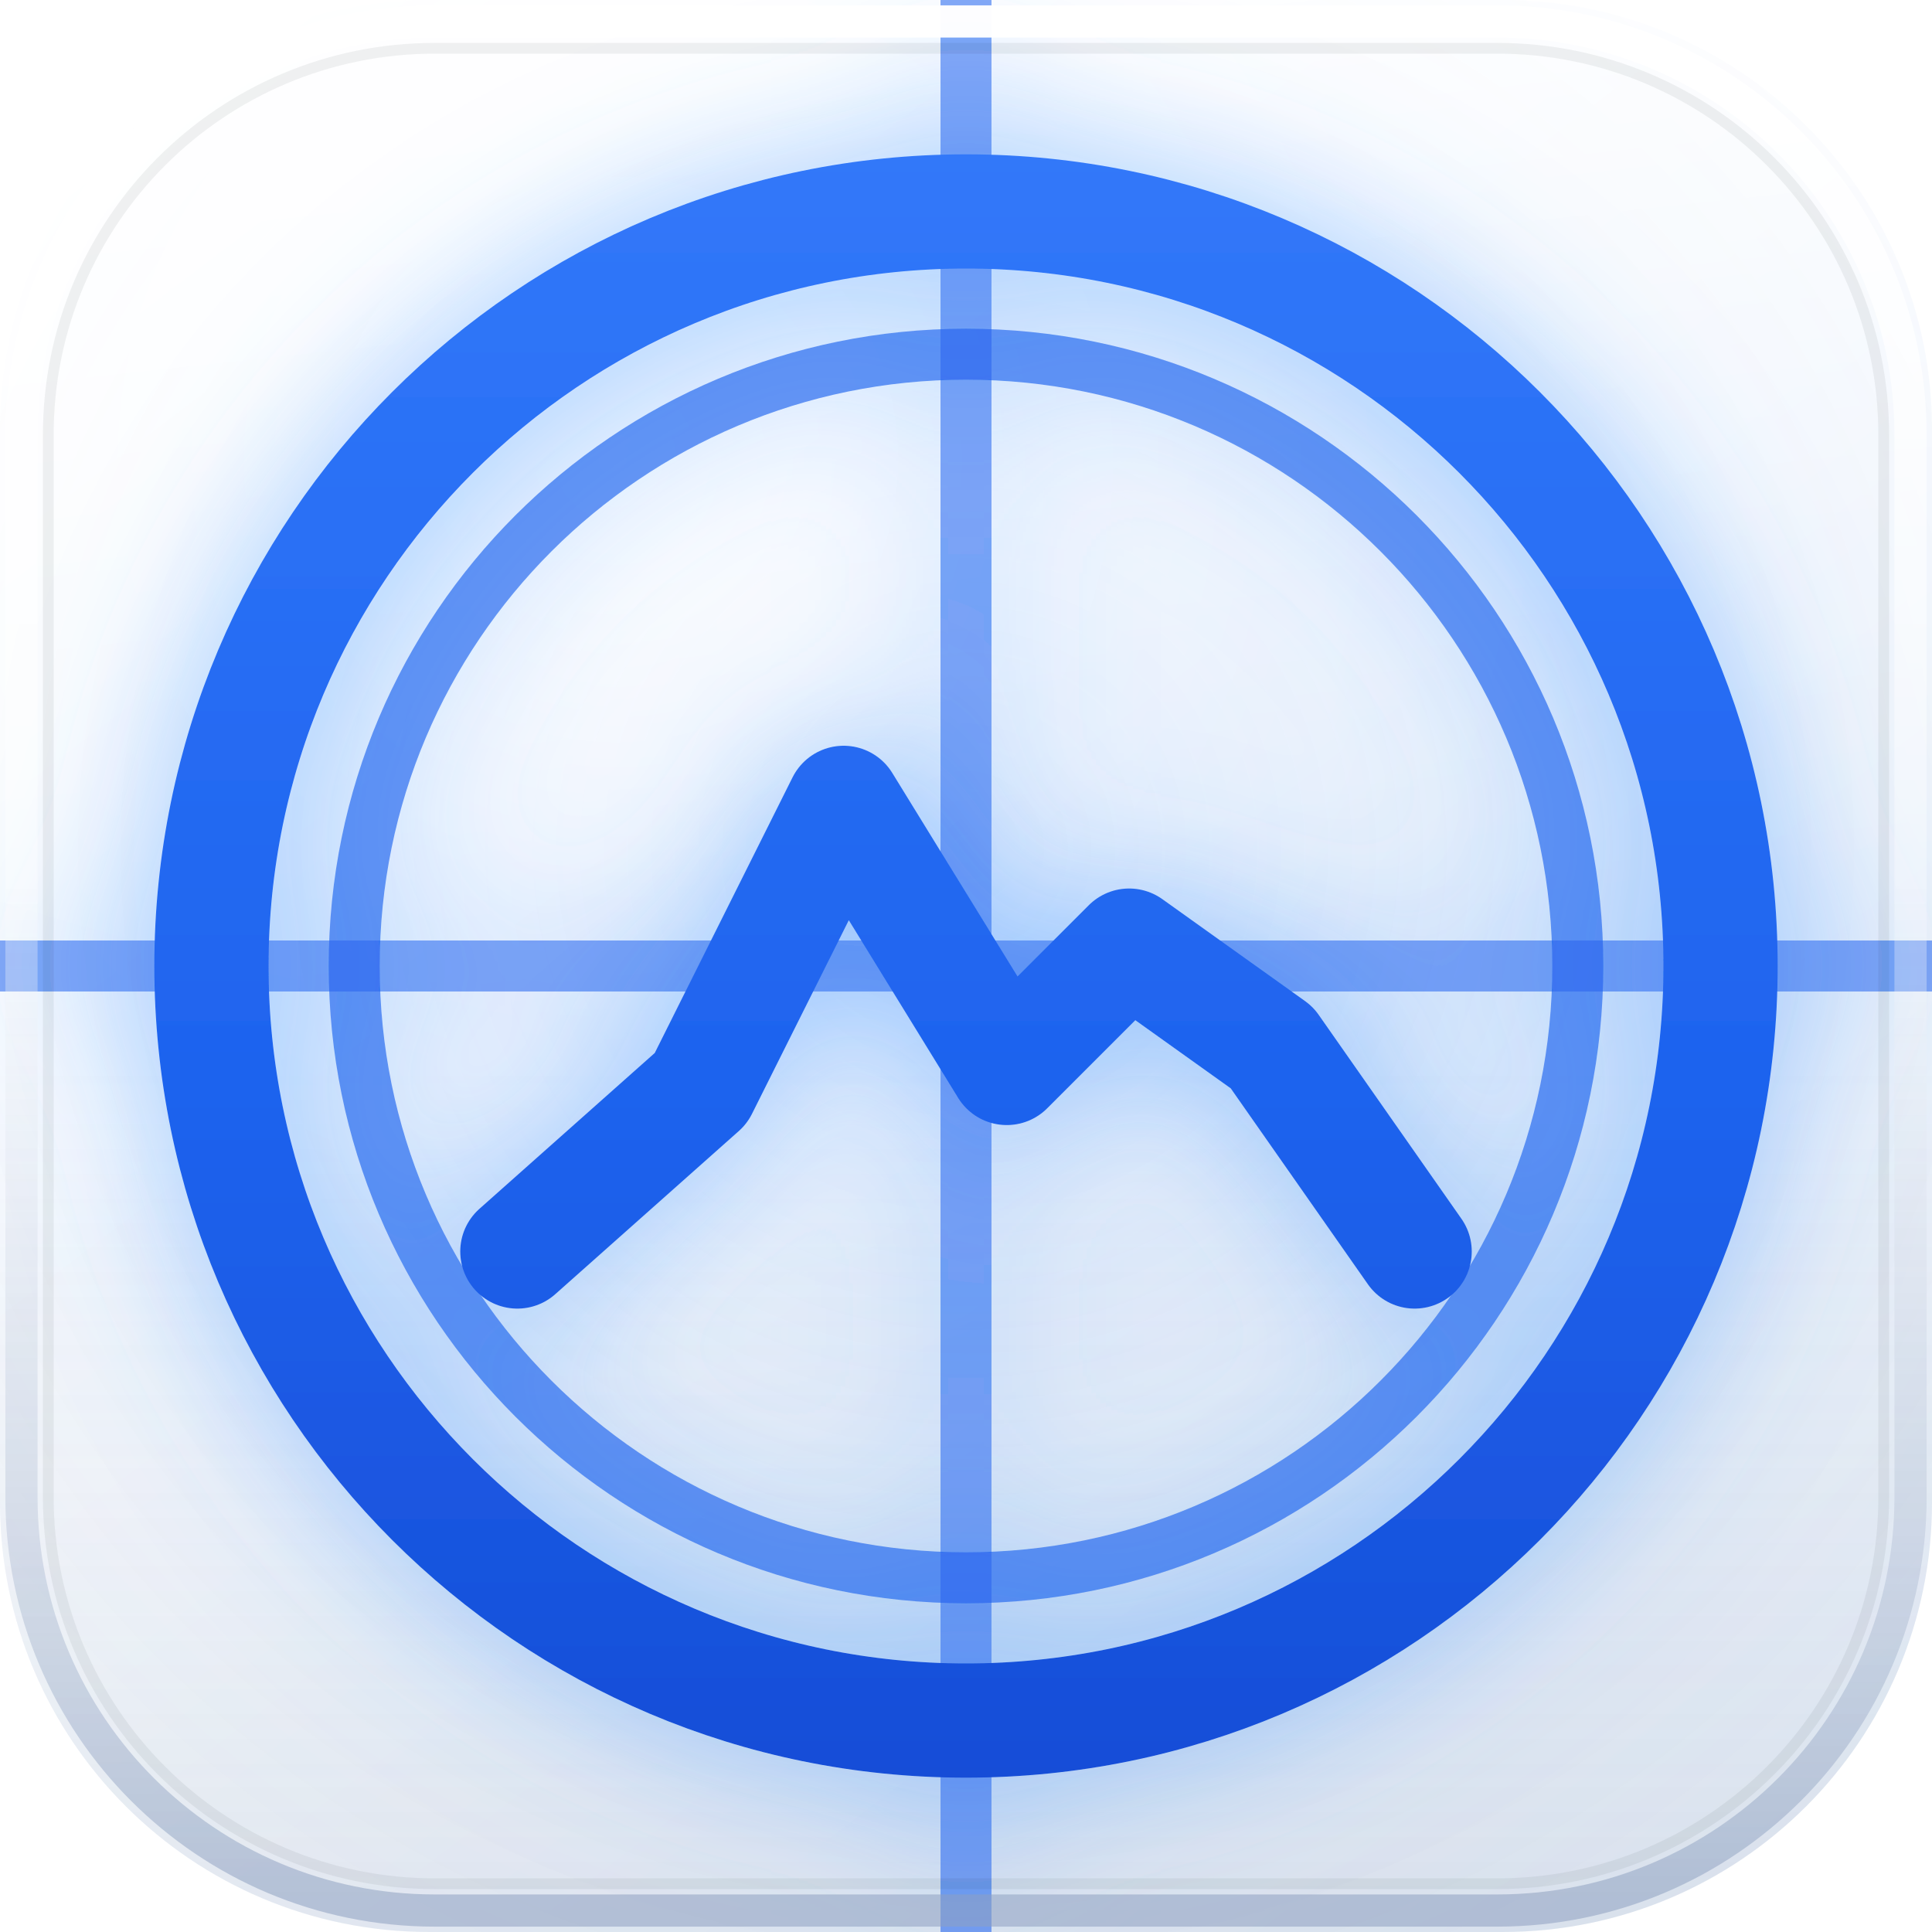
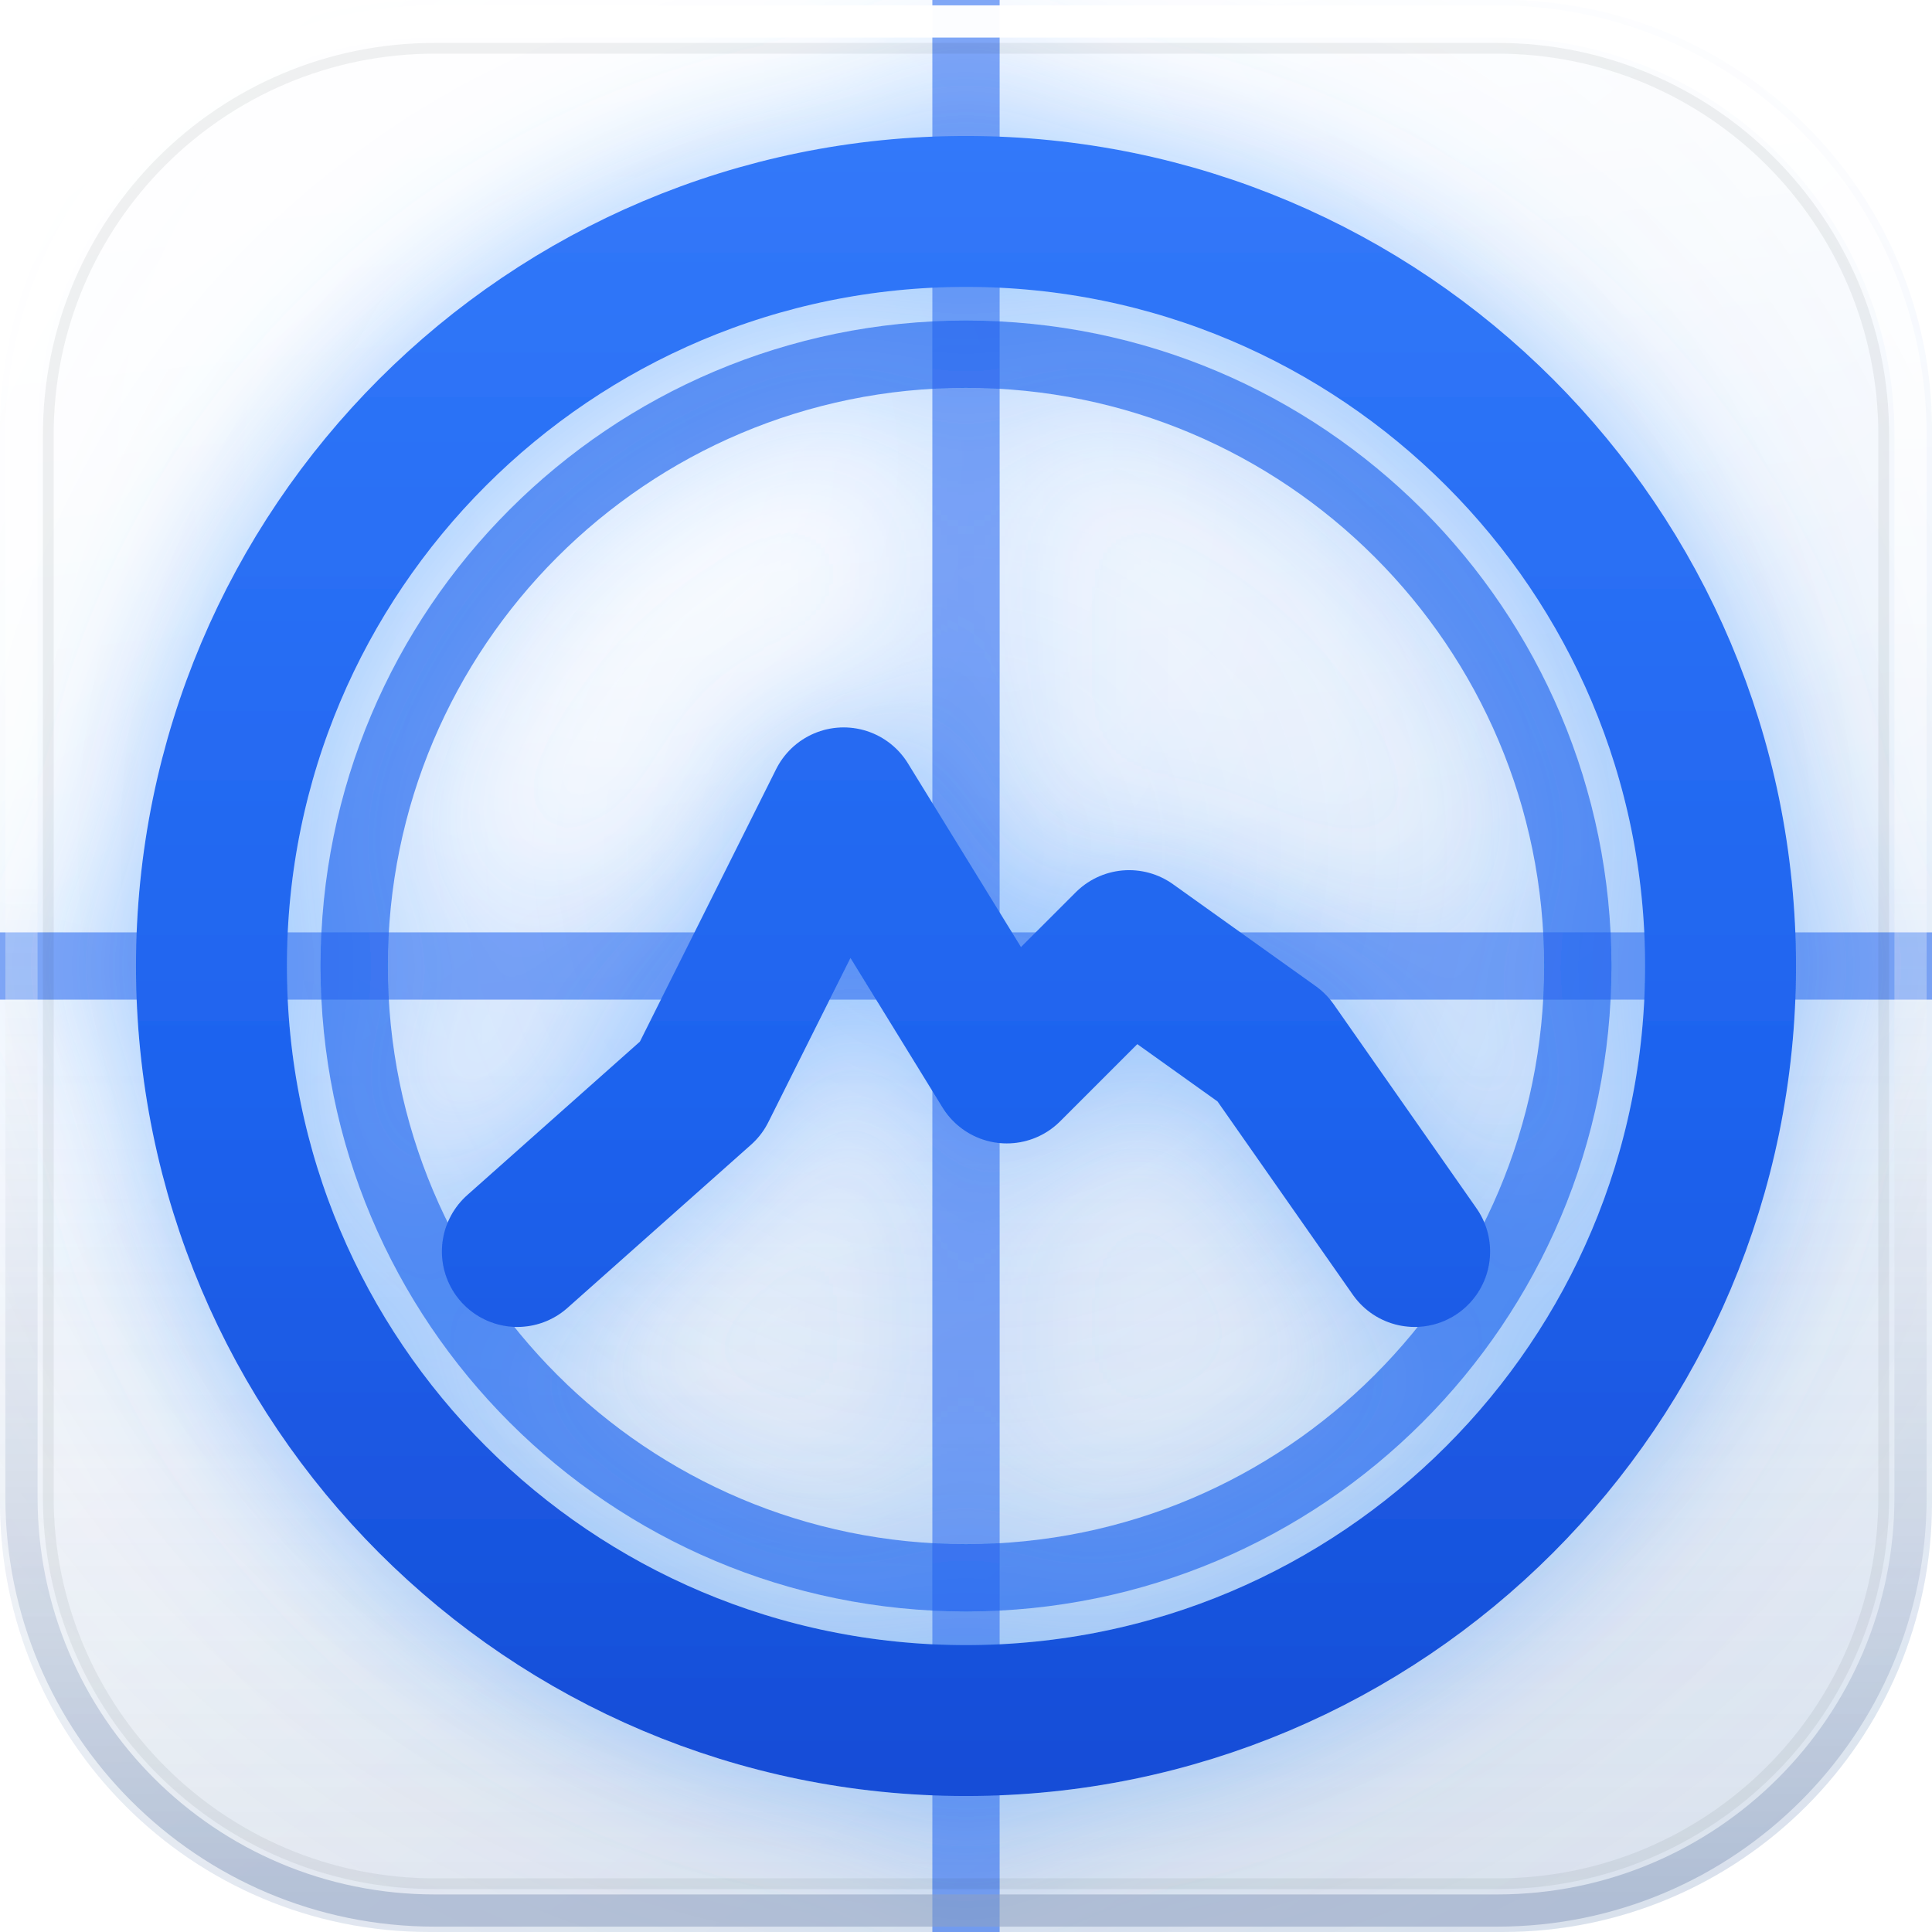
<svg xmlns="http://www.w3.org/2000/svg" viewBox="0 0 180 180">
  <defs>
    <linearGradient id="base" x1="0.12" y1="0" x2="0.88" y2="1">
      <stop offset="0" stop-color="#FFFFFF" />
      <stop offset="0.5" stop-color="#F6F9FD" />
      <stop offset="1" stop-color="#E7EEF7" />
    </linearGradient>
    <radialGradient id="glowbg" cx="0.5" cy="0.44" r="0.62">
      <stop offset="0" stop-color="#3B82F6" stop-opacity="0.16" />
      <stop offset="0.55" stop-color="#3B82F6" stop-opacity="0.05" />
      <stop offset="1" stop-color="#3B82F6" stop-opacity="0" />
    </radialGradient>
    <radialGradient id="spec" cx="0.32" cy="0.24" r="0.5">
      <stop offset="0" stop-color="#ffffff" stop-opacity="0.9" />
      <stop offset="0.45" stop-color="#ffffff" stop-opacity="0.28" />
      <stop offset="1" stop-color="#ffffff" stop-opacity="0" />
    </radialGradient>
    <linearGradient id="sheen" x1="0" y1="0" x2="0.2" y2="1">
      <stop offset="0" stop-color="#ffffff" stop-opacity="0.9" />
      <stop offset="0.55" stop-color="#ffffff" stop-opacity="0.28" />
      <stop offset="1" stop-color="#ffffff" stop-opacity="0" />
    </linearGradient>
    <linearGradient id="shade" x1="0" y1="0.55" x2="0" y2="1">
      <stop offset="0" stop-color="#8FA0BC" stop-opacity="0" />
      <stop offset="1" stop-color="#7C8DAA" stop-opacity="0.14" />
    </linearGradient>
    <linearGradient id="mark" x1="0" y1="-62" x2="0" y2="62" gradientUnits="userSpaceOnUse">
      <stop offset="0" stop-color="#3B82FF" />
      <stop offset="0.55" stop-color="#1E63EE" />
      <stop offset="1" stop-color="#123FC8" />
    </linearGradient>
    <filter id="markglow" x="-60%" y="-60%" width="220%" height="220%">
      <feDropShadow dx="0" dy="0" stdDeviation="3.6" flood-color="#4E9BFF" flood-opacity="0.55" />
    </filter>
    <linearGradient id="rim" x1="0" y1="0" x2="0" y2="1">
      <stop offset="0" stop-color="#ffffff" stop-opacity="0.98" />
      <stop offset="0.45" stop-color="#ffffff" stop-opacity="0.30" />
      <stop offset="1" stop-color="#8DA0C0" stop-opacity="0.55" />
    </linearGradient>
  </defs>
  <rect x="0" y="0" width="180" height="180" rx="40" fill="url(#base)" />
  <rect x="0" y="0" width="180" height="180" rx="40" fill="url(#shade)" />
  <rect x="0" y="0" width="180" height="180" rx="40" fill="url(#glowbg)" />
  <path d="M0 40 Q0 0 40 0 L140 0 Q180 0 180 40 L180 84 Q90 112 0 84 Z" fill="url(#sheen)" />
  <rect x="0" y="0" width="180" height="180" rx="40" fill="url(#spec)" />
  <g transform="translate(90 90) scale(1.9)" stroke="url(#mark)" fill="none" stroke-linecap="round" stroke-linejoin="round" filter="url(#markglow)">
-     <line x1="0" y1="-62" x2="0" y2="62" stroke-width="2.5" opacity="0.55" stroke="#1E63EE" />
-     <line x1="-62" y1="0" x2="62" y2="0" stroke-width="2.5" opacity="0.55" stroke="#1E63EE" />
-     <circle cx="0" cy="0" r="37" stroke-width="5.6" />
-     <circle cx="0" cy="0" r="30" stroke-width="2.5" opacity="0.66" stroke="#1E63EE" />
-     <path d="M-22 14 L-13 6 L-6 -8 L2 5 L8 -1 L15 4 L22 14" stroke-width="5.6" />
+     <line x1="0" y1="-62" x2="0" y2="62" stroke-width="3.3" opacity="0.55" stroke="#1E63EE" />
+     <line x1="-62" y1="0" x2="62" y2="0" stroke-width="3.3" opacity="0.55" stroke="#1E63EE" />
+     <circle cx="0" cy="0" r="37" stroke-width="7.4" />
+     <circle cx="0" cy="0" r="30" stroke-width="3.3" opacity="0.66" stroke="#1E63EE" />
+     <path d="M-22 14 L-13 6 L-6 -8 L2 5 L8 -1 L15 4 L22 14" stroke-width="7.4" />
  </g>
  <rect x="2" y="2" width="176" height="176" rx="38.5" fill="none" stroke="url(#rim)" stroke-width="3" />
  <rect x="4.5" y="4.5" width="171" height="171" rx="36" fill="none" stroke="#0F1721" stroke-opacity="0.06" stroke-width="1" />
</svg>
